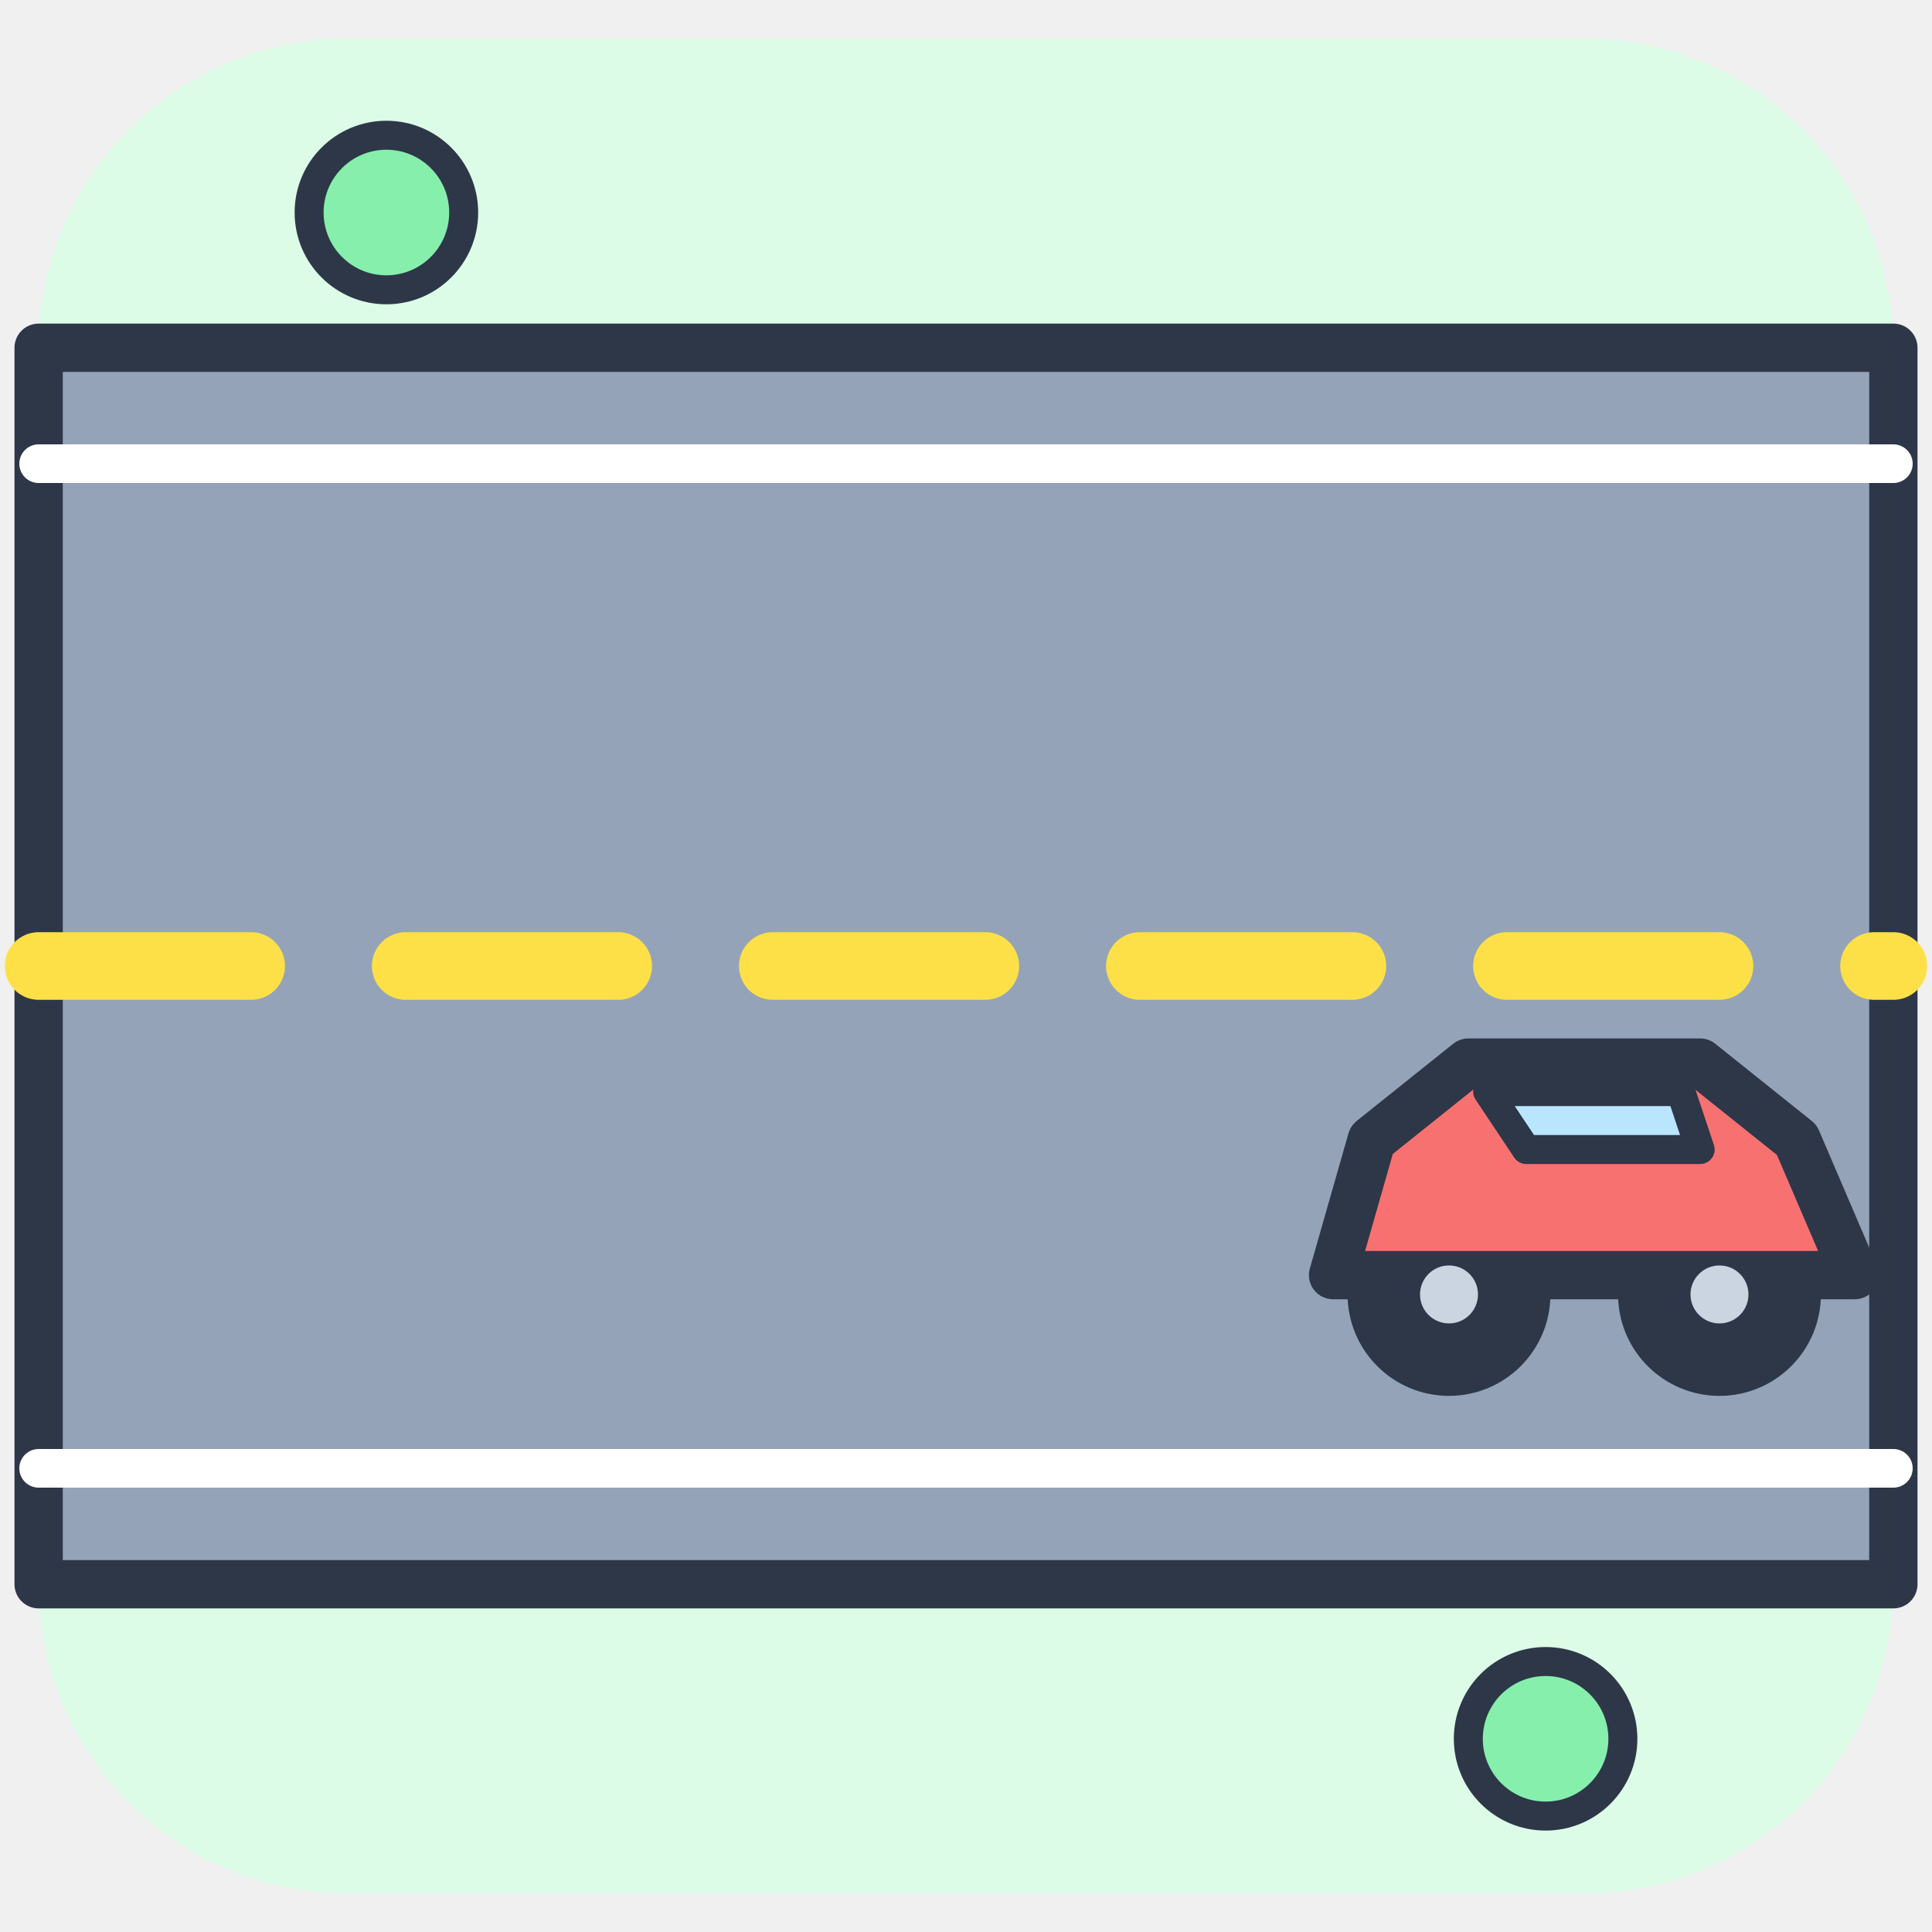
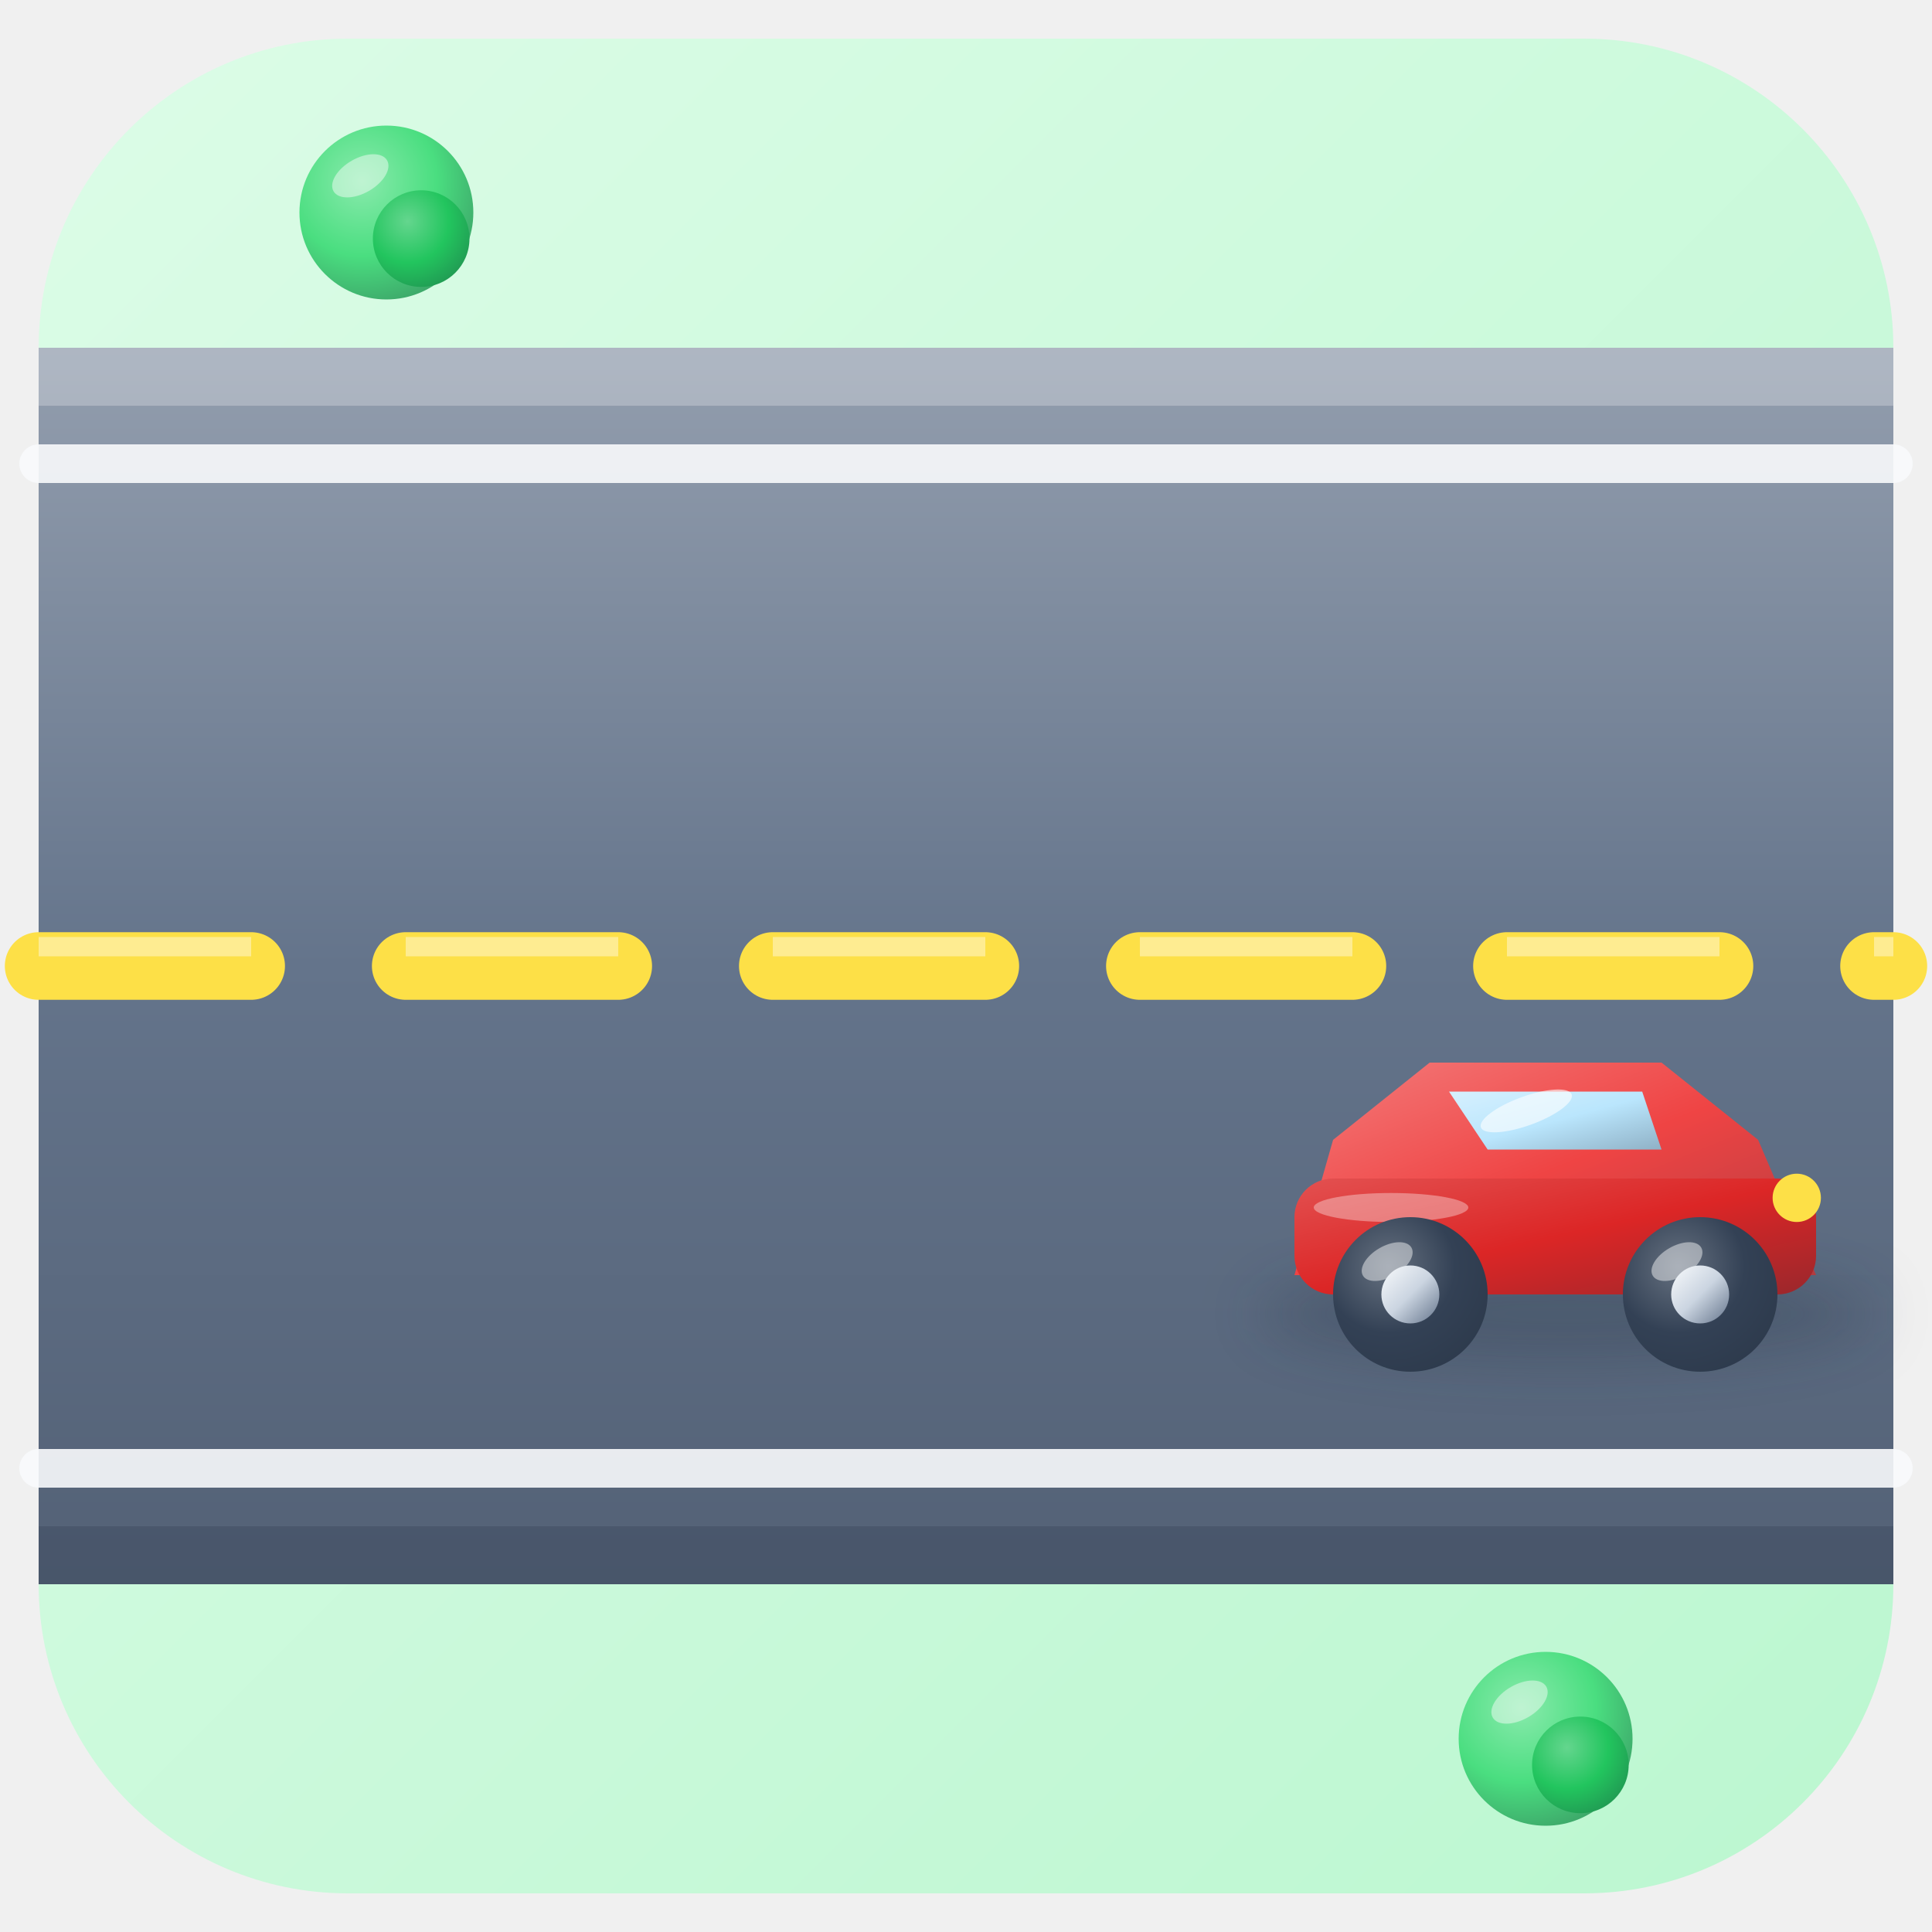
<svg xmlns="http://www.w3.org/2000/svg" viewBox="0 0 200 200" role="img" aria-label="רחב">
-   <rect x="4" y="4" width="192" height="192" rx="32" fill="#DCFCE7" />
-   <g stroke="#2D3748" stroke-width="5" stroke-linejoin="round" stroke-linecap="round">
-     <rect x="4" y="36" width="192" height="128" fill="#94A3B8" />
-     <path d="M4 48 H196 M4 152 H196" stroke="#fff" stroke-width="4" />
-     <path d="M4 100 H196" stroke="#FDE047" stroke-width="7" stroke-dasharray="22 16" />
-     <circle cx="150" cy="134" r="8" fill="#2D3748" />
-     <circle cx="178" cy="134" r="8" fill="#2D3748" />
-     <path d="M138 132 L142 118 L152 110 L176 110 L186 118 L192 132 Z" fill="#F87171" />
-     <path d="M154 113 L158 119 L176 119 L174 113 Z" fill="#BAE6FD" stroke-width="3" />
-     <circle cx="150" cy="134" r="3" fill="#CBD5E1" stroke="none" />
-     <circle cx="178" cy="134" r="3" fill="#CBD5E1" stroke="none" />
-     <circle cx="40" cy="22" r="8" fill="#86EFAC" stroke-width="3" />
-     <circle cx="160" cy="180" r="8" fill="#86EFAC" stroke-width="3" />
+   <defs>
+     <linearGradient id="wide-narrow-word-g0" x1="0" y1="0" x2="1" y2="1">
+       <stop offset="0" stop-color="#DCFCE7" />
+       <stop offset="1" stop-color="#BBF7D0" />
+     </linearGradient>
+     <linearGradient id="wide-narrow-word-g1" x1="0" y1="0" x2="0" y2="1">
+       <stop offset="0" stop-color="#939eae" />
+       <stop offset=".5" stop-color="#64748B" />
+       <stop offset="1" stop-color="#536176" />
+     </linearGradient>
+     <linearGradient id="wide-narrow-word-g2" x1="0" y1="0" x2="1" y2="1">
+       <stop offset="0" stop-color="#f47c7c" />
+       <stop offset=".5" stop-color="#EF4444" />
+       <stop offset="1" stop-color="#b13c40" />
+     </linearGradient>
+     <linearGradient id="wide-narrow-word-g3" x1="0" y1="0" x2="1" y2="1">
+       <stop offset="0" stop-color="#d6f0fe" />
+       <stop offset=".5" stop-color="#BAE6FD" />
+       <stop offset="1" stop-color="#8fb1c6" />
+     </linearGradient>
+     <linearGradient id="wide-narrow-word-g4" x1="0" y1="0" x2="1" y2="1">
+       <stop offset="0" stop-color="#e35151" />
+       <stop offset=".5" stop-color="#DC2626" />
+       <stop offset="1" stop-color="#9a272c" />
+     </linearGradient>
+     <radialGradient id="wide-narrow-word-g5" cx="0.36" cy="0.32" r="0.78">
+       <stop offset="0" stop-color="#667180" />
+       <stop offset=".55" stop-color="#334155" />
+       <stop offset="1" stop-color="#2d3a4c" />
+     </radialGradient>
+     <linearGradient id="wide-narrow-word-g6" x1="0" y1="0" x2="1" y2="1">
+       <stop offset="0" stop-color="#F8FAFC" />
+       <stop offset="0.5" stop-color="#CBD5E1" />
+       <stop offset="1" stop-color="#64748B" />
+     </linearGradient>
+     <radialGradient id="wide-narrow-word-g7" cx="0.36" cy="0.32" r="0.78">
+       <stop offset="0" stop-color="#89eaac" />
+       <stop offset=".55" stop-color="#4ADE80" />
+       <stop offset="1" stop-color="#3b9f66" />
+     </radialGradient>
+     <radialGradient id="wide-narrow-word-g8" cx="0.36" cy="0.32" r="0.78">
+       <stop offset="0" stop-color="#64d68e" />
+       <stop offset=".55" stop-color="#22C55E" />
+       <stop offset="1" stop-color="#219652" />
+     </radialGradient>
+     <filter id="wide-narrow-word-blur" x="-30%" y="-60%" width="160%" height="220%">
+       <feGaussianBlur stdDeviation="3" />
+     </filter>
+   </defs>
+   <rect x="4" y="4" width="192" height="192" rx="32" fill="url(#wide-narrow-word-g0)" />
+   <rect x="4" y="36" width="192" height="128" fill="url(#wide-narrow-word-g1)" />
+   <rect x="4" y="36" width="192" height="6" fill="#fff" opacity=".25" />
+   <rect x="4" y="158" width="192" height="6" fill="#1E293B" opacity=".2" />
+   <path d="M4 48 H196 M4 152 H196" fill="none" stroke="#F8FAFC" stroke-width="4" stroke-linecap="round" stroke-linejoin="round" opacity="0.9" />
+   <path d="M4 100 H196" fill="none" stroke="#FDE047" stroke-width="7" stroke-dasharray="22 16" stroke-linecap="round" stroke-linejoin="round" />
+   <path d="M4 100 H196" stroke="#fff" stroke-width="2" opacity=".4" stroke-dasharray="22 16" transform="translate(0 -2)" />
+   <g transform="translate(134 110)">
+     <ellipse cx="28" cy="26" rx="32" ry="5" fill="#1E293B" opacity="0.25" filter="url(#wide-narrow-word-blur)" />
+     <path d="M0 22 L4 8 L14 0 L38 0 L48 8 L54 22 Z" fill="url(#wide-narrow-word-g2)" />
+     <path d="M16 3 L20 9 L38 9 L36 3 Z" fill="url(#wide-narrow-word-g3)" />
+     <ellipse cx="24" cy="5" rx="5" ry="1.5" fill="#fff" opacity="0.6" transform="rotate(-20 24 5)" />
+     <rect x="0" y="12" width="54" height="12" rx="4" fill="url(#wide-narrow-word-g4)" />
+     <ellipse cx="10" cy="15" rx="8" ry="1.5" fill="#fff" opacity="0.35" />
+     <circle cx="12" cy="24" r="8" fill="url(#wide-narrow-word-g5)" />
+     <ellipse cx="9.6" cy="20.6" rx="2.9" ry="1.6" fill="#fff" opacity="0.45" transform="rotate(-30 9.6 20.6)" />
+     <circle cx="42" cy="24" r="8" fill="url(#wide-narrow-word-g5)" />
+     <ellipse cx="39.6" cy="20.6" rx="2.9" ry="1.6" fill="#fff" opacity="0.45" transform="rotate(-30 39.6 20.6)" />
+     <circle cx="12" cy="24" r="3" fill="url(#wide-narrow-word-g6)" />
+     <circle cx="42" cy="24" r="3" fill="url(#wide-narrow-word-g6)" />
+     <circle cx="52" cy="14" r="2.5" fill="#FDE047" />
  </g>
+   <circle cx="40" cy="22" r="9" fill="url(#wide-narrow-word-g7)" />
+   <ellipse cx="37.3" cy="18.2" rx="3.2" ry="1.8" fill="#fff" opacity="0.45" transform="rotate(-30 37.3 18.2)" />
+   <circle cx="43.6" cy="24.7" r="5" fill="url(#wide-narrow-word-g8)" />
+   <circle cx="160" cy="180" r="9" fill="url(#wide-narrow-word-g7)" />
+   <ellipse cx="157.3" cy="176.2" rx="3.2" ry="1.8" fill="#fff" opacity="0.45" transform="rotate(-30 157.3 176.2)" />
+   <circle cx="163.6" cy="182.7" r="5" fill="url(#wide-narrow-word-g8)" />
</svg>
